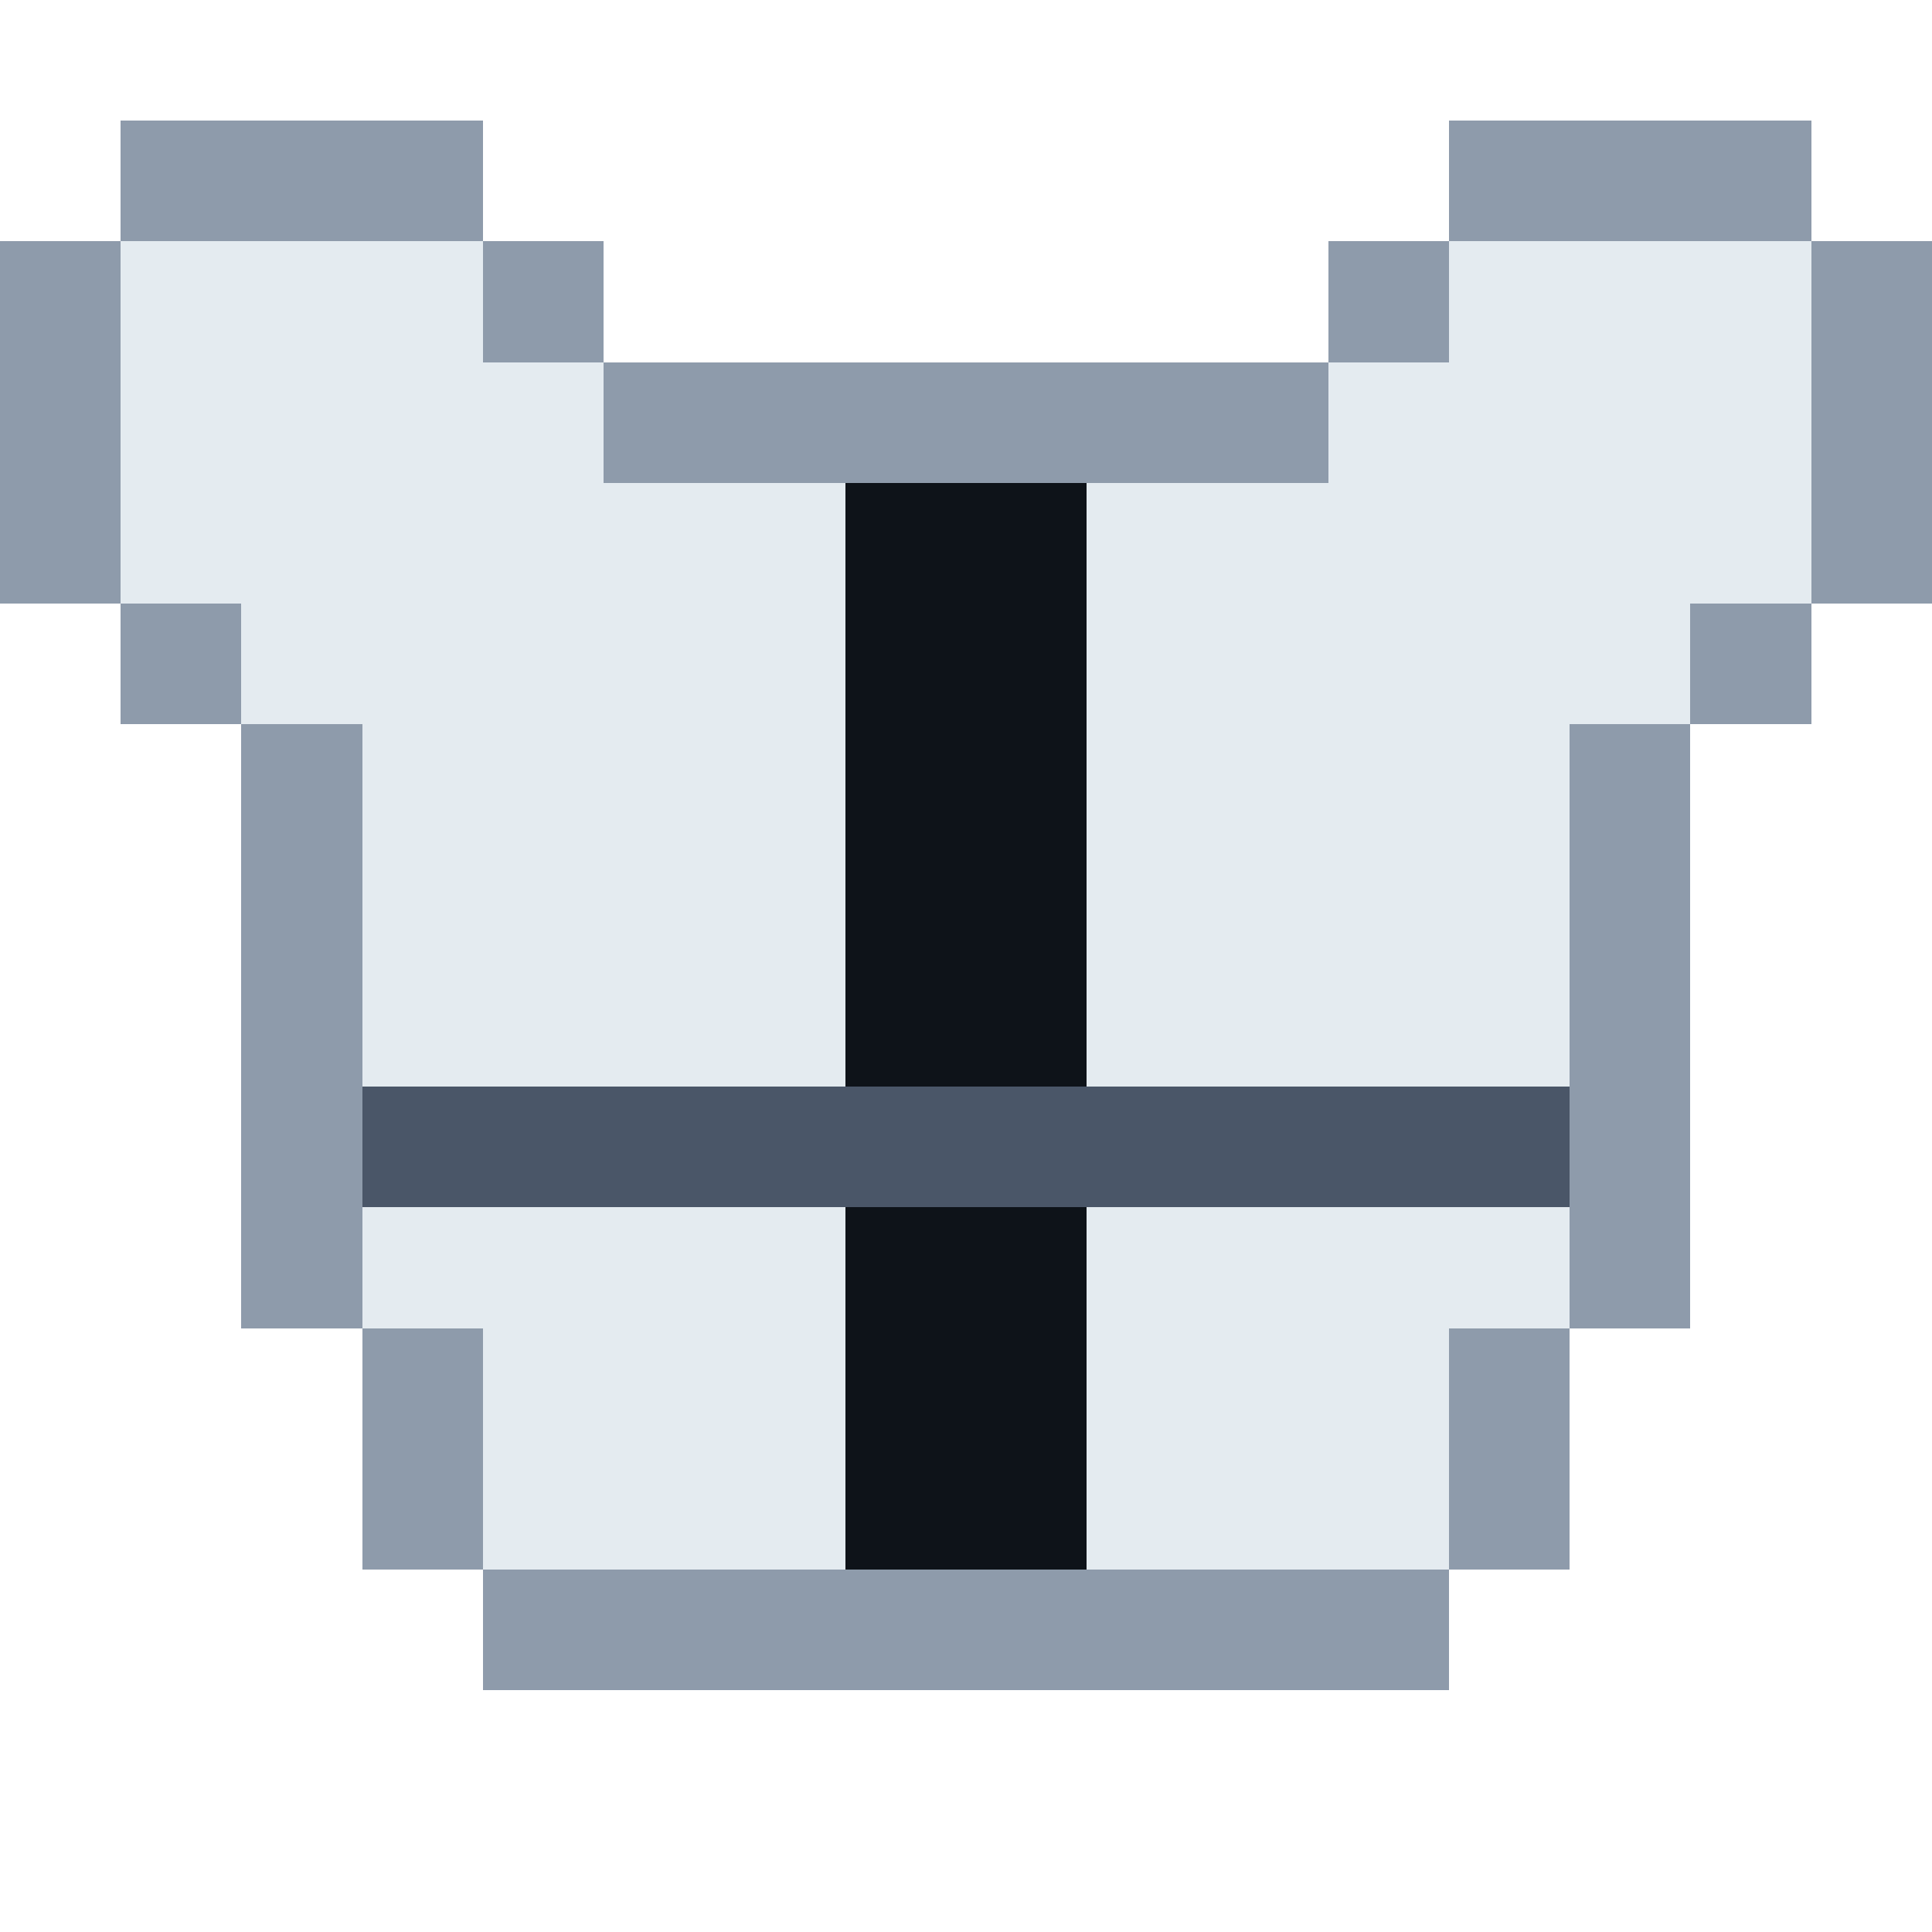
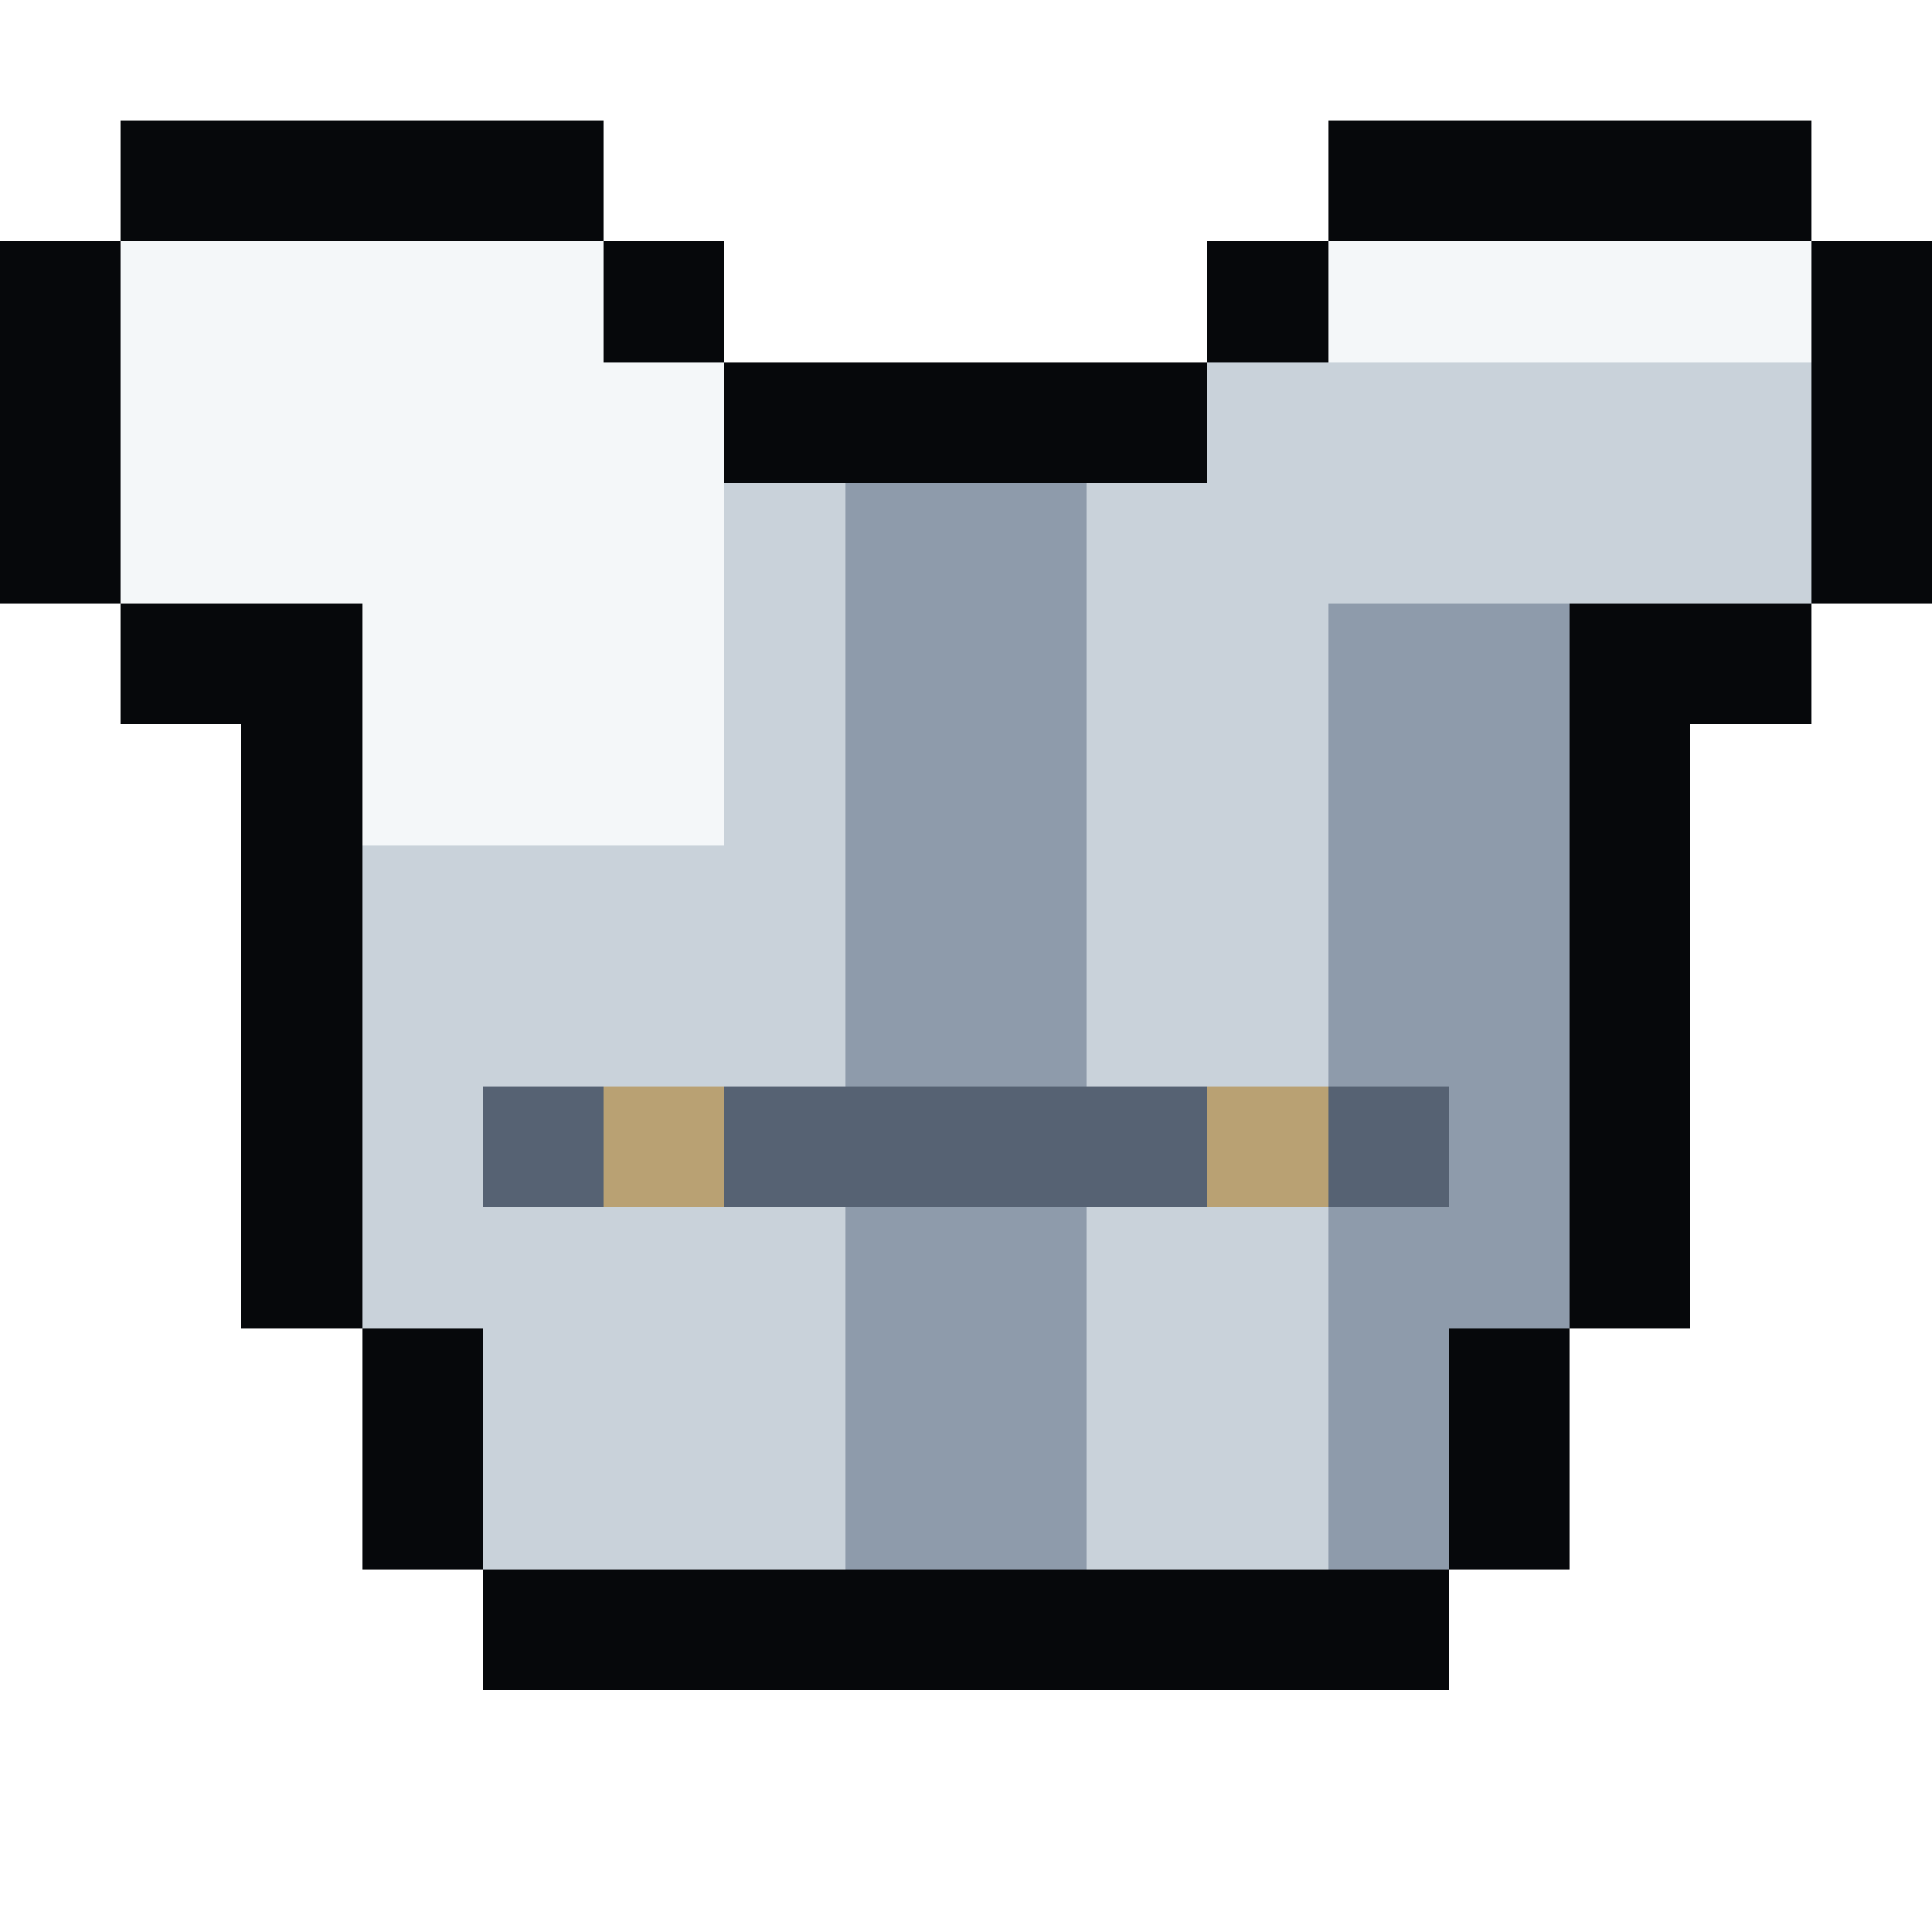
<svg xmlns="http://www.w3.org/2000/svg" viewBox="0 0 16 16" shape-rendering="crispEdges">
-   <rect x="1" y="1" width="3" height="1" fill="#8e9bab" />
-   <rect x="12" y="1" width="3" height="1" fill="#8e9bab" />
-   <rect x="0" y="2" width="1" height="1" fill="#8e9bab" />
-   <rect x="1" y="2" width="3" height="1" fill="#e4ebf0" />
-   <rect x="4" y="2" width="1" height="1" fill="#8e9bab" />
-   <rect x="11" y="2" width="1" height="1" fill="#8e9bab" />
-   <rect x="12" y="2" width="3" height="1" fill="#e4ebf0" />
-   <rect x="15" y="2" width="1" height="1" fill="#8e9bab" />
-   <rect x="0" y="3" width="1" height="1" fill="#8e9bab" />
-   <rect x="1" y="3" width="4" height="1" fill="#e4ebf0" />
-   <rect x="5" y="3" width="6" height="1" fill="#8e9bab" />
-   <rect x="11" y="3" width="4" height="1" fill="#e4ebf0" />
-   <rect x="15" y="3" width="1" height="1" fill="#8e9bab" />
-   <rect x="0" y="4" width="1" height="1" fill="#8e9bab" />
-   <rect x="1" y="4" width="6" height="1" fill="#e4ebf0" />
-   <rect x="7" y="4" width="2" height="1" fill="#0e1319" />
-   <rect x="9" y="4" width="6" height="1" fill="#e4ebf0" />
-   <rect x="15" y="4" width="1" height="1" fill="#8e9bab" />
-   <rect x="1" y="5" width="1" height="1" fill="#8e9bab" />
-   <rect x="2" y="5" width="5" height="1" fill="#e4ebf0" />
-   <rect x="7" y="5" width="2" height="1" fill="#0e1319" />
-   <rect x="9" y="5" width="5" height="1" fill="#e4ebf0" />
-   <rect x="14" y="5" width="1" height="1" fill="#8e9bab" />
-   <rect x="2" y="6" width="1" height="1" fill="#8e9bab" />
-   <rect x="3" y="6" width="4" height="1" fill="#e4ebf0" />
-   <rect x="7" y="6" width="2" height="1" fill="#0e1319" />
-   <rect x="9" y="6" width="4" height="1" fill="#e4ebf0" />
-   <rect x="13" y="6" width="1" height="1" fill="#8e9bab" />
-   <rect x="2" y="7" width="1" height="1" fill="#8e9bab" />
-   <rect x="3" y="7" width="4" height="1" fill="#e4ebf0" />
-   <rect x="7" y="7" width="2" height="1" fill="#0e1319" />
-   <rect x="9" y="7" width="4" height="1" fill="#e4ebf0" />
-   <rect x="13" y="7" width="1" height="1" fill="#8e9bab" />
-   <rect x="2" y="8" width="1" height="1" fill="#8e9bab" />
-   <rect x="3" y="8" width="4" height="1" fill="#e4ebf0" />
-   <rect x="7" y="8" width="2" height="1" fill="#0e1319" />
-   <rect x="9" y="8" width="4" height="1" fill="#e4ebf0" />
-   <rect x="13" y="8" width="1" height="1" fill="#8e9bab" />
-   <rect x="2" y="9" width="1" height="1" fill="#8e9bab" />
-   <rect x="3" y="9" width="10" height="1" fill="#4a5668" />
-   <rect x="13" y="9" width="1" height="1" fill="#8e9bab" />
-   <rect x="2" y="10" width="1" height="1" fill="#8e9bab" />
-   <rect x="3" y="10" width="4" height="1" fill="#e4ebf0" />
-   <rect x="7" y="10" width="2" height="1" fill="#0e1319" />
-   <rect x="9" y="10" width="4" height="1" fill="#e4ebf0" />
-   <rect x="13" y="10" width="1" height="1" fill="#8e9bab" />
-   <rect x="3" y="11" width="1" height="1" fill="#8e9bab" />
-   <rect x="4" y="11" width="3" height="1" fill="#e4ebf0" />
-   <rect x="7" y="11" width="2" height="1" fill="#0e1319" />
-   <rect x="9" y="11" width="3" height="1" fill="#e4ebf0" />
-   <rect x="12" y="11" width="1" height="1" fill="#8e9bab" />
-   <rect x="3" y="12" width="1" height="1" fill="#8e9bab" />
-   <rect x="4" y="12" width="3" height="1" fill="#e4ebf0" />
-   <rect x="7" y="12" width="2" height="1" fill="#0e1319" />
-   <rect x="9" y="12" width="3" height="1" fill="#e4ebf0" />
-   <rect x="12" y="12" width="1" height="1" fill="#8e9bab" />
-   <rect x="4" y="13" width="8" height="1" fill="#8e9bab" />
+   <rect x="1" y="1" width="4" height="1" fill="#06080b" />
+   <rect x="11" y="1" width="4" height="1" fill="#06080b" />
+   <rect x="0" y="2" width="1" height="1" fill="#06080b" />
+   <rect x="1" y="2" width="4" height="1" fill="#f4f7f9" />
+   <rect x="5" y="2" width="1" height="1" fill="#06080b" />
+   <rect x="10" y="2" width="1" height="1" fill="#06080b" />
+   <rect x="11" y="2" width="4" height="1" fill="#f4f7f9" />
+   <rect x="15" y="2" width="1" height="1" fill="#06080b" />
+   <rect x="0" y="3" width="1" height="1" fill="#06080b" />
+   <rect x="1" y="3" width="5" height="1" fill="#f4f7f9" />
+   <rect x="6" y="3" width="4" height="1" fill="#06080b" />
+   <rect x="10" y="3" width="5" height="1" fill="#c9d2da" />
+   <rect x="15" y="3" width="1" height="1" fill="#06080b" />
+   <rect x="0" y="4" width="1" height="1" fill="#06080b" />
+   <rect x="1" y="4" width="5" height="1" fill="#f4f7f9" />
+   <rect x="6" y="4" width="1" height="1" fill="#c9d2da" />
+   <rect x="7" y="4" width="2" height="1" fill="#8e9bab" />
+   <rect x="9" y="4" width="6" height="1" fill="#c9d2da" />
+   <rect x="15" y="4" width="1" height="1" fill="#06080b" />
+   <rect x="1" y="5" width="2" height="1" fill="#06080b" />
+   <rect x="3" y="5" width="3" height="1" fill="#f4f7f9" />
+   <rect x="6" y="5" width="1" height="1" fill="#c9d2da" />
+   <rect x="7" y="5" width="2" height="1" fill="#8e9bab" />
+   <rect x="9" y="5" width="2" height="1" fill="#c9d2da" />
+   <rect x="11" y="5" width="2" height="1" fill="#8e9bab" />
+   <rect x="13" y="5" width="2" height="1" fill="#06080b" />
+   <rect x="2" y="6" width="1" height="1" fill="#06080b" />
+   <rect x="3" y="6" width="3" height="1" fill="#f4f7f9" />
+   <rect x="6" y="6" width="1" height="1" fill="#c9d2da" />
+   <rect x="7" y="6" width="2" height="1" fill="#8e9bab" />
+   <rect x="9" y="6" width="2" height="1" fill="#c9d2da" />
+   <rect x="11" y="6" width="2" height="1" fill="#8e9bab" />
+   <rect x="13" y="6" width="1" height="1" fill="#06080b" />
+   <rect x="2" y="7" width="1" height="1" fill="#06080b" />
+   <rect x="3" y="7" width="4" height="1" fill="#c9d2da" />
+   <rect x="7" y="7" width="2" height="1" fill="#8e9bab" />
+   <rect x="9" y="7" width="2" height="1" fill="#c9d2da" />
+   <rect x="11" y="7" width="2" height="1" fill="#8e9bab" />
+   <rect x="13" y="7" width="1" height="1" fill="#06080b" />
+   <rect x="2" y="8" width="1" height="1" fill="#06080b" />
+   <rect x="3" y="8" width="4" height="1" fill="#c9d2da" />
+   <rect x="7" y="8" width="2" height="1" fill="#8e9bab" />
+   <rect x="9" y="8" width="2" height="1" fill="#c9d2da" />
+   <rect x="11" y="8" width="2" height="1" fill="#8e9bab" />
+   <rect x="13" y="8" width="1" height="1" fill="#06080b" />
+   <rect x="2" y="9" width="1" height="1" fill="#06080b" />
+   <rect x="3" y="9" width="1" height="1" fill="#c9d2da" />
+   <rect x="4" y="9" width="1" height="1" fill="#566273" />
+   <rect x="5" y="9" width="1" height="1" fill="#b9a173" />
+   <rect x="6" y="9" width="4" height="1" fill="#566273" />
+   <rect x="10" y="9" width="1" height="1" fill="#b9a173" />
+   <rect x="11" y="9" width="1" height="1" fill="#566273" />
+   <rect x="12" y="9" width="1" height="1" fill="#8e9bab" />
+   <rect x="13" y="9" width="1" height="1" fill="#06080b" />
+   <rect x="2" y="10" width="1" height="1" fill="#06080b" />
+   <rect x="3" y="10" width="4" height="1" fill="#c9d2da" />
+   <rect x="7" y="10" width="2" height="1" fill="#8e9bab" />
+   <rect x="9" y="10" width="2" height="1" fill="#c9d2da" />
+   <rect x="11" y="10" width="2" height="1" fill="#8e9bab" />
+   <rect x="13" y="10" width="1" height="1" fill="#06080b" />
+   <rect x="3" y="11" width="1" height="1" fill="#06080b" />
+   <rect x="4" y="11" width="3" height="1" fill="#c9d2da" />
+   <rect x="7" y="11" width="2" height="1" fill="#8e9bab" />
+   <rect x="9" y="11" width="2" height="1" fill="#c9d2da" />
+   <rect x="11" y="11" width="1" height="1" fill="#8e9bab" />
+   <rect x="12" y="11" width="1" height="1" fill="#06080b" />
+   <rect x="3" y="12" width="1" height="1" fill="#06080b" />
+   <rect x="4" y="12" width="3" height="1" fill="#c9d2da" />
+   <rect x="7" y="12" width="2" height="1" fill="#8e9bab" />
+   <rect x="9" y="12" width="2" height="1" fill="#c9d2da" />
+   <rect x="11" y="12" width="1" height="1" fill="#8e9bab" />
+   <rect x="12" y="12" width="1" height="1" fill="#06080b" />
+   <rect x="4" y="13" width="8" height="1" fill="#06080b" />
</svg>
